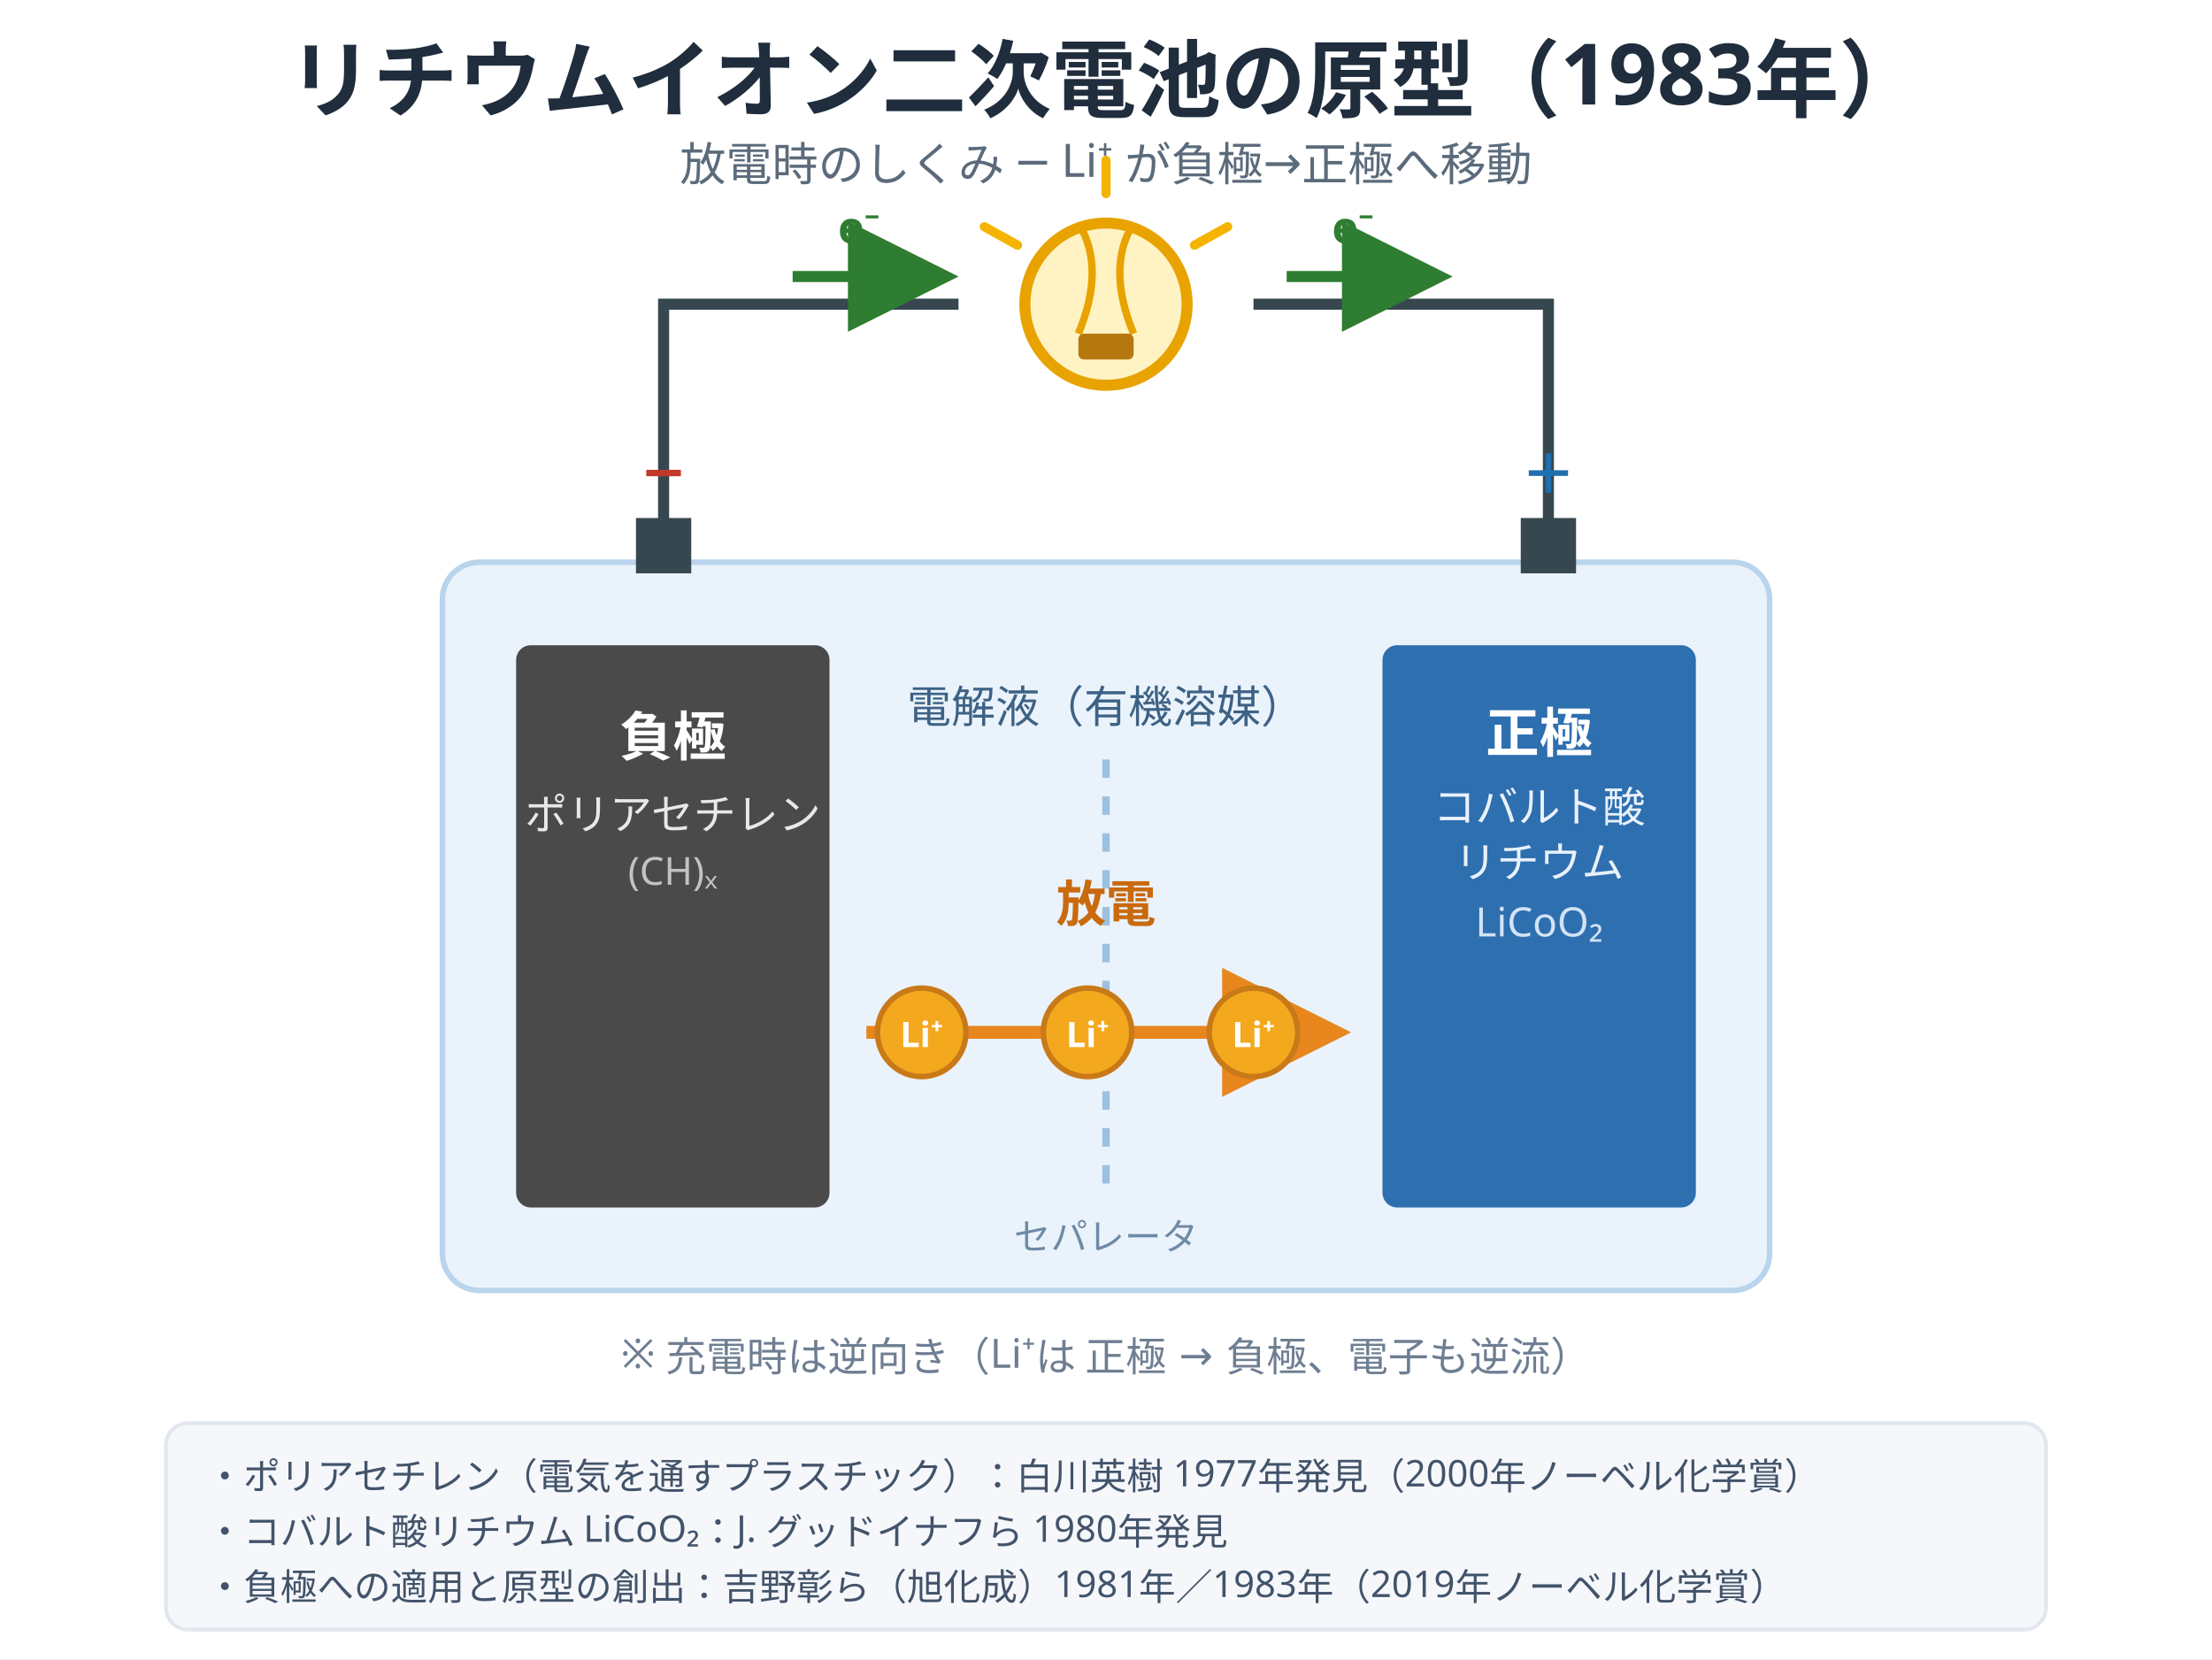
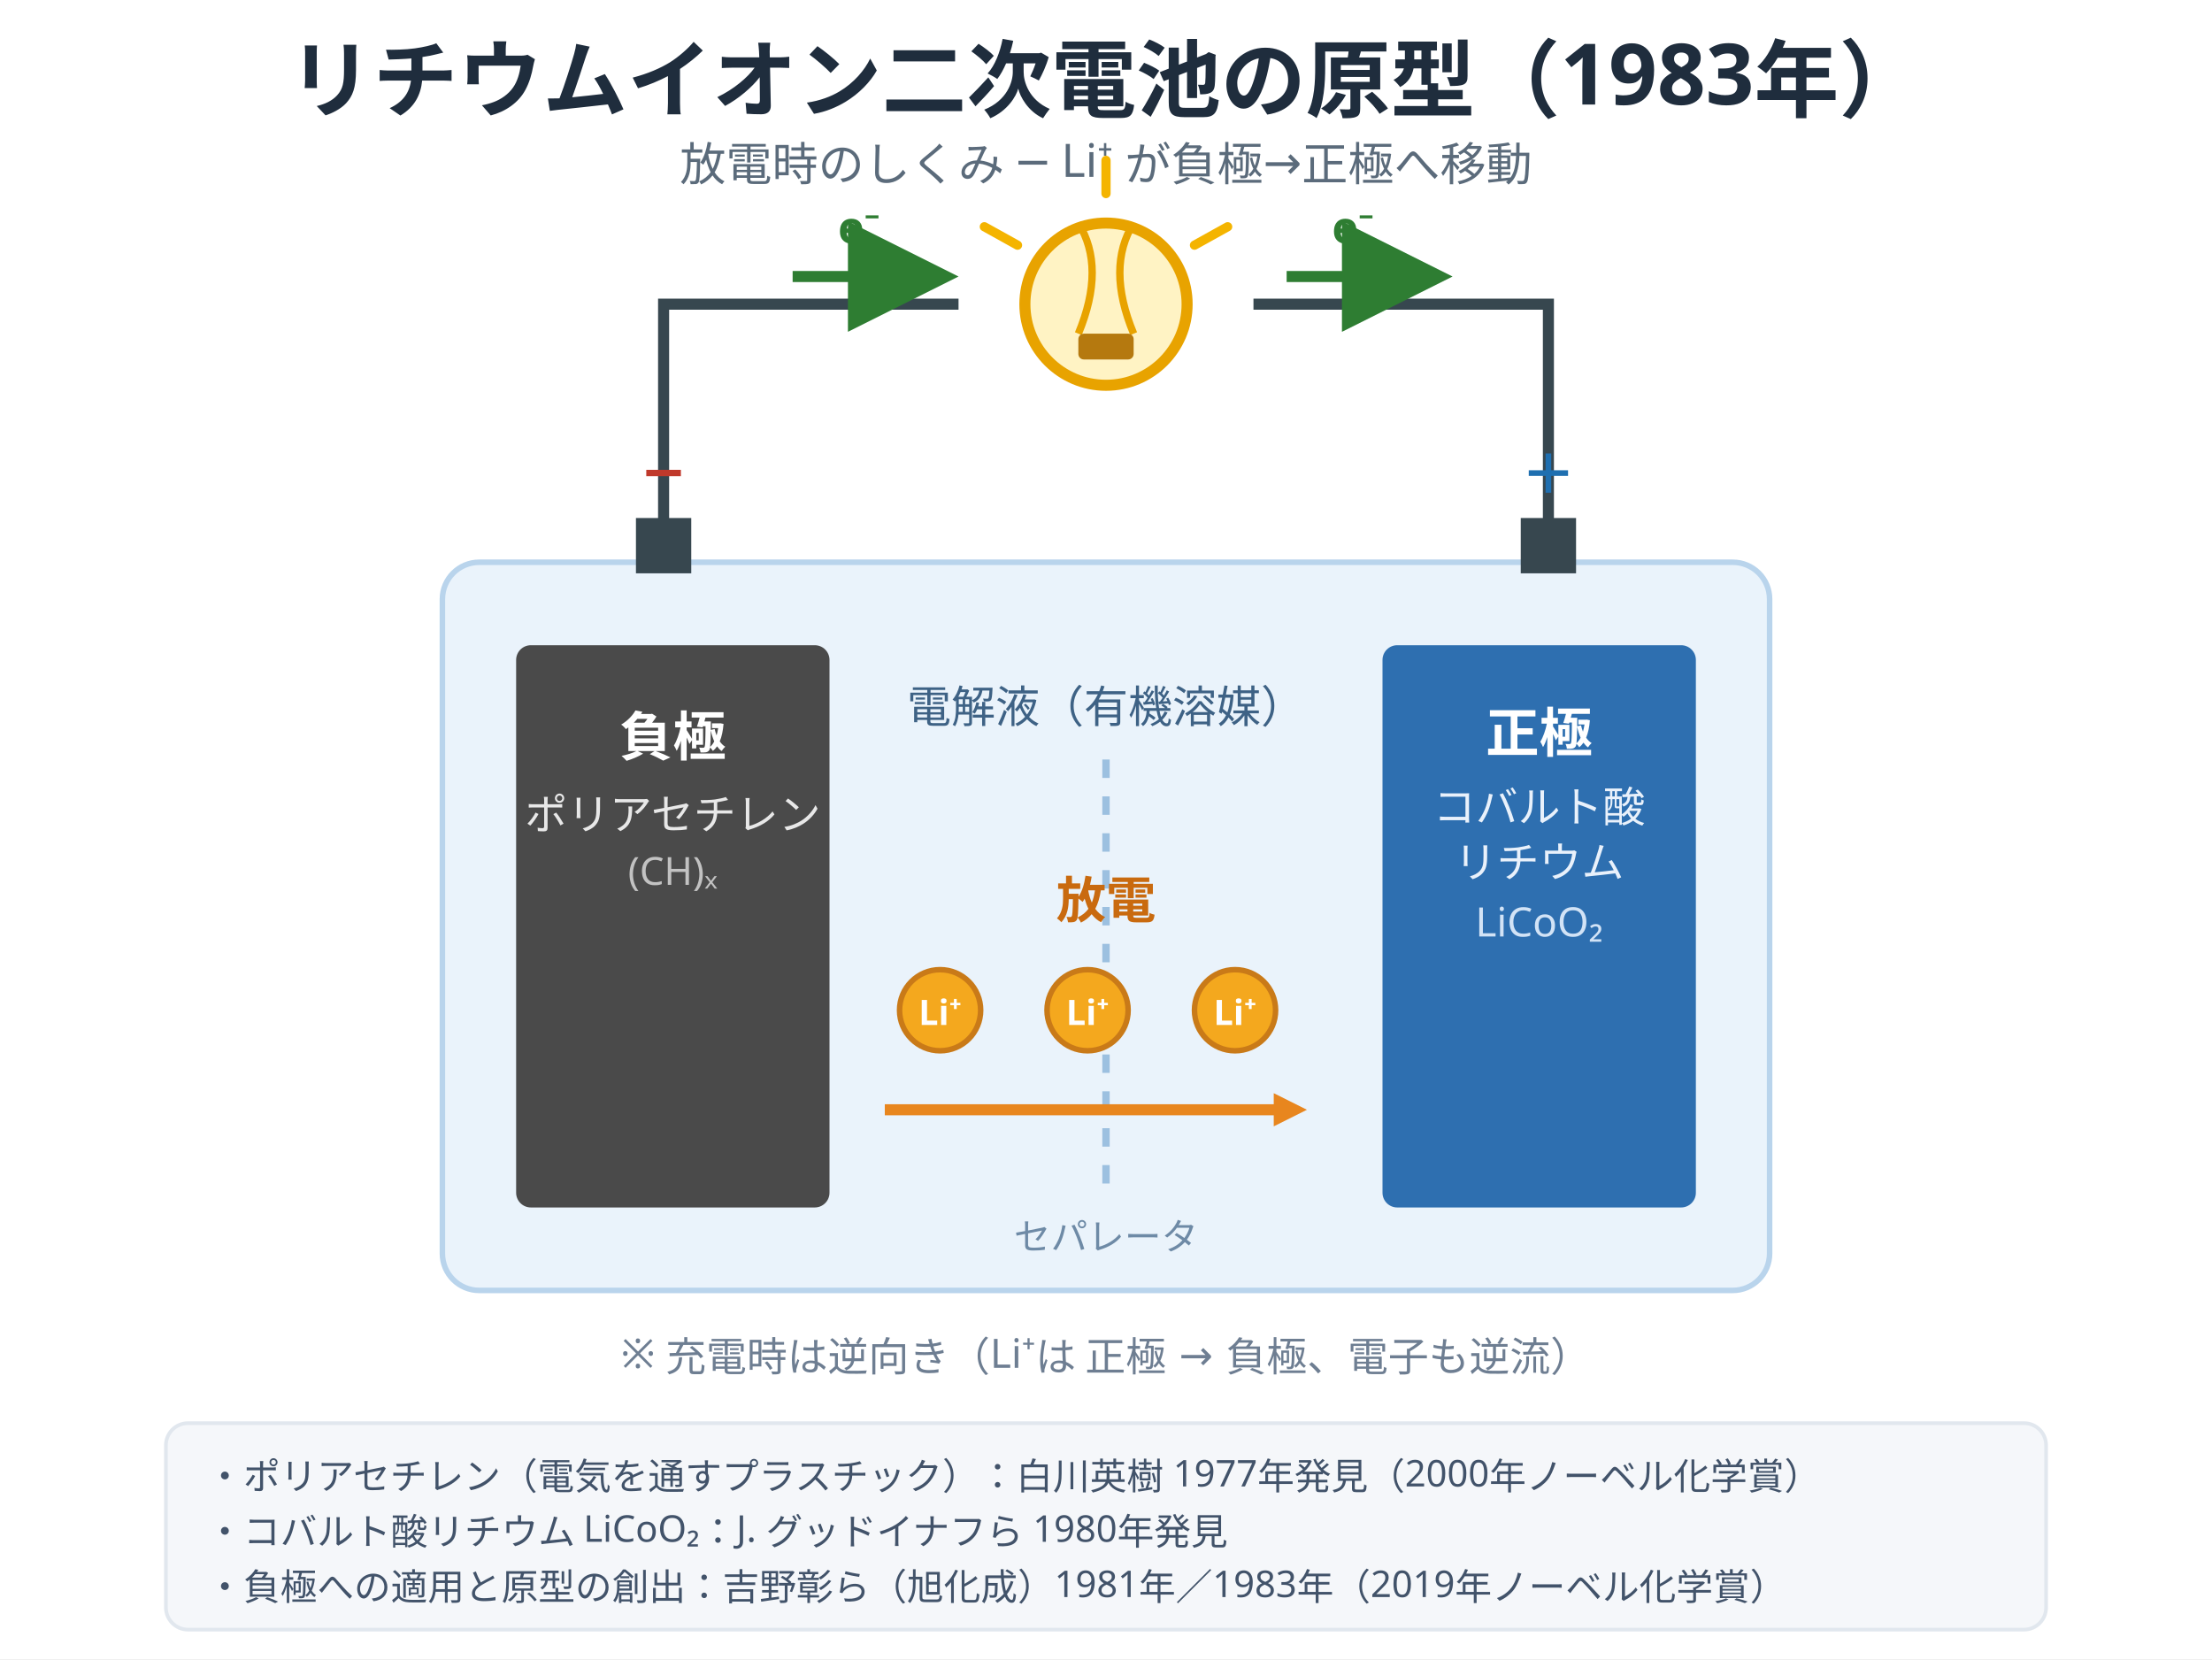
<svg xmlns="http://www.w3.org/2000/svg" width="1200" height="900" viewBox="0 0 1200 900" fill="none" role="img" aria-label="リチウムイオン二次電池の原型 模式図">
  <style>text{font-family:'Hiragino Kaku Gothic ProN','Noto Sans JP',sans-serif;}</style>
  <rect width="1200" height="900" fill="#FFFFFF" />
  <text x="600" y="60" font-size="46" font-weight="800" fill="#1F2D3D" text-anchor="middle">リチウムイオン二次電池の原型（1983年）</text>
  <text x="600" y="98" font-size="25" fill="#5B6B7B" text-anchor="middle">放電時のしくみ ─ Li⁺ が負極→正極へ移動</text>
  <g stroke="#37474F" stroke-width="6" fill="none">
    <path d="M360 305 V165 H520" />
    <path d="M680 165 H840 V305" />
  </g>
  <g transform="translate(600 165)">
    <circle cx="0" cy="0" r="44" fill="#FFF3C4" stroke="#E8A300" stroke-width="6" />
    <path d="M-15 16 q15 -36 0 -60 M15 16 q-15 -36 0 -60" stroke="#E8A300" stroke-width="4" fill="none" />
    <rect x="-15" y="16" width="30" height="14" rx="3" fill="#B5790F" />
    <g stroke="#F4B400" stroke-width="5" stroke-linecap="round">
      <line x1="0" y1="-60" x2="0" y2="-78" />
      <line x1="-48" y1="-32" x2="-66" y2="-42" />
      <line x1="48" y1="-32" x2="66" y2="-42" />
    </g>
  </g>
  <g>
    <path d="M430 150 h72" stroke="#2E7D32" stroke-width="6" marker-end="url(#agreen)" />
    <path d="M698 150 h72" stroke="#2E7D32" stroke-width="6" marker-end="url(#agreen)" />
    <text x="466" y="132" font-size="24" font-weight="700" fill="#2E7D32" text-anchor="middle">e⁻</text>
    <text x="734" y="132" font-size="24" font-weight="700" fill="#2E7D32" text-anchor="middle">e⁻</text>
  </g>
  <rect x="240" y="305" width="720" height="395" rx="20" fill="#EAF3FB" stroke="#B9D4EC" stroke-width="3" />
  <rect x="345" y="281" width="30" height="30" fill="#37474F" />
  <text x="360" y="266" font-size="30" font-weight="800" fill="#C0392B" text-anchor="middle">−</text>
  <rect x="825" y="281" width="30" height="30" fill="#37474F" />
  <text x="840" y="268" font-size="30" font-weight="800" fill="#1F6FB0" text-anchor="middle">＋</text>
  <rect x="280" y="350" width="170" height="305" rx="8" fill="#4A4A4A" />
  <text x="365" y="410" font-size="29" font-weight="800" fill="#FFFFFF" text-anchor="middle">負極</text>
  <text x="365" y="450" font-size="23" fill="#E8E8E8" text-anchor="middle">ポリアセチレン</text>
  <text x="365" y="480" font-size="21" fill="#C2C2C2" text-anchor="middle">(CH)ₓ</text>
  <rect x="750" y="350" width="170" height="305" rx="8" fill="#2E6FB0" />
  <text x="835" y="408" font-size="29" font-weight="800" fill="#FFFFFF" text-anchor="middle">正極</text>
  <text x="835" y="446" font-size="23" fill="#E9F1FB" text-anchor="middle">コバルト酸</text>
  <text x="835" y="476" font-size="23" fill="#E9F1FB" text-anchor="middle">リチウム</text>
  <text x="835" y="508" font-size="22" fill="#D2E3F6" text-anchor="middle">LiCoO₂</text>
  <text x="600" y="392" font-size="24" fill="#3E6285" text-anchor="middle">電解液（有機溶媒）</text>
  <line x1="600" y1="412" x2="600" y2="650" stroke="#9CC0E0" stroke-width="4" stroke-dasharray="10 10" />
  <text x="600" y="678" font-size="20" fill="#6E8AA6" text-anchor="middle">セパレータ</text>
-   <text x="600" y="500" font-size="27" font-weight="800" fill="#C96A0F" text-anchor="middle">放電</text>
-   <path d="M470 560 H712" stroke="#E8861E" stroke-width="7" marker-end="url(#aorange)" />
+   <text x="600" y="498" font-size="27" font-weight="800" fill="#C96A0F" text-anchor="middle">放電</text>
  <g>
    <g>
-       <circle cx="500" cy="560" r="24" fill="#F4A81E" stroke="#C97A18" stroke-width="3" />
-       <text x="500" y="568" font-size="19" font-weight="800" fill="#FFFFFF" text-anchor="middle">Li⁺</text>
+       <circle cx="510" cy="548" r="22" fill="#F4A81E" stroke="#C97A18" stroke-width="3" />
+       <text x="510" y="556" font-size="19" font-weight="800" fill="#FFFFFF" text-anchor="middle">Li⁺</text>
    </g>
    <g>
-       <circle cx="590" cy="560" r="24" fill="#F4A81E" stroke="#C97A18" stroke-width="3" />
-       <text x="590" y="568" font-size="19" font-weight="800" fill="#FFFFFF" text-anchor="middle">Li⁺</text>
+       <circle cx="590" cy="548" r="22" fill="#F4A81E" stroke="#C97A18" stroke-width="3" />
+       <text x="590" y="556" font-size="19" font-weight="800" fill="#FFFFFF" text-anchor="middle">Li⁺</text>
    </g>
    <g>
-       <circle cx="680" cy="560" r="24" fill="#F4A81E" stroke="#C97A18" stroke-width="3" />
-       <text x="680" y="568" font-size="19" font-weight="800" fill="#FFFFFF" text-anchor="middle">Li⁺</text>
+       <circle cx="670" cy="548" r="22" fill="#F4A81E" stroke="#C97A18" stroke-width="3" />
+       <text x="670" y="556" font-size="19" font-weight="800" fill="#FFFFFF" text-anchor="middle">Li⁺</text>
    </g>
  </g>
+   <path d="M480 602 H700" stroke="#E8861E" stroke-width="6" marker-end="url(#aorange)" />
  <text x="600" y="742" font-size="22" fill="#6E7E92" text-anchor="middle">※ 充電時は逆向き（Li⁺は 正極 → 負極、電子も逆流）</text>
  <rect x="90" y="772" width="1020" height="112" rx="12" fill="#F5F7FA" stroke="#E1E7EE" stroke-width="2" />
  <text x="112" y="808" font-size="20" fill="#42536A">・ポリアセチレン（電気を通すプラスチック）：白川英樹 1977年発見（2000年ノーベル化学賞）</text>
  <text x="112" y="838" font-size="20" fill="#42536A">・コバルト酸リチウム LiCoO₂：J. グッドイナフら 1980年発見</text>
  <text x="112" y="868" font-size="20" fill="#42536A">・負極への適用と原型の創出：吉野彰ら（旭化成）1981年／1983年（2019年ノーベル化学賞）</text>
  <defs>
    <marker id="agreen" markerWidth="10" markerHeight="10" refX="7" refY="5" orient="auto">
      <path d="M0 0 L10 5 L0 10 z" fill="#2E7D32" />
    </marker>
-     <marker id="aorange" markerWidth="10" markerHeight="10" refX="7" refY="5" orient="auto">
-       <path d="M0 0 L10 5 L0 10 z" fill="#E8861E" />
+     <marker id="aorange" markerUnits="userSpaceOnUse" markerWidth="18" markerHeight="18" refX="9" refY="9" orient="auto">
+       <path d="M0 0 L18 9 L0 18 z" fill="#E8861E" />
    </marker>
  </defs>
</svg>
